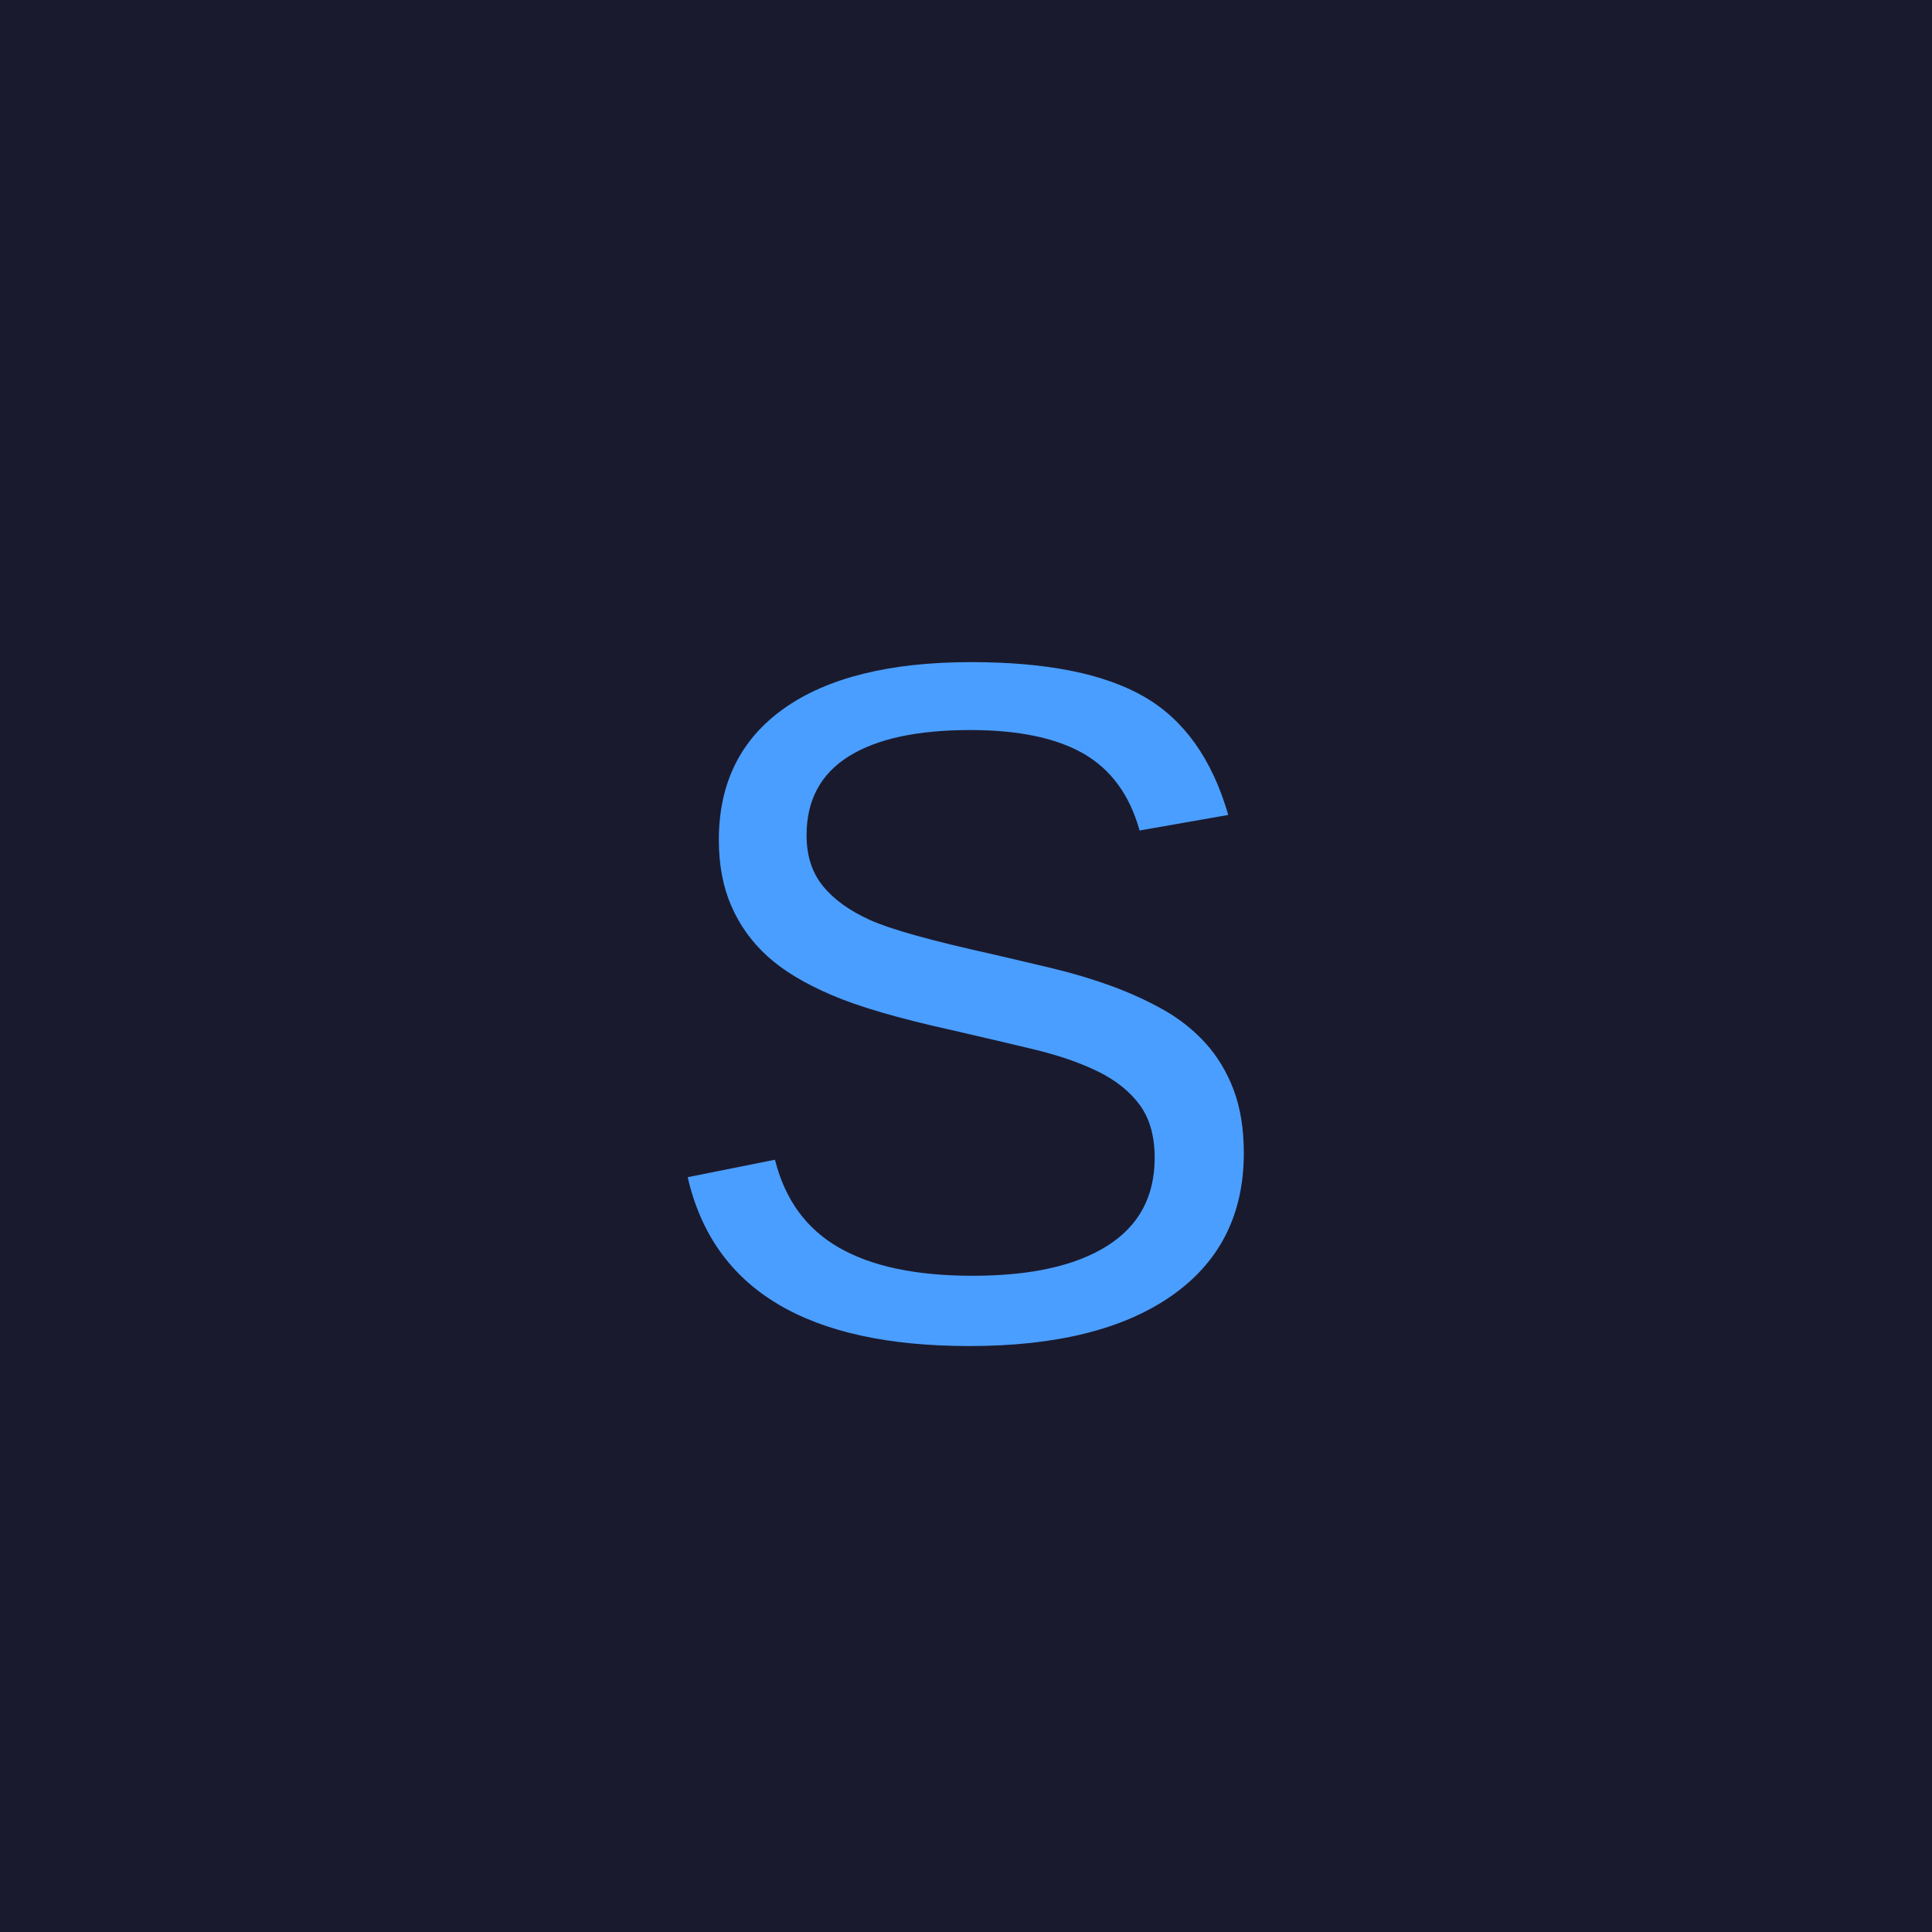
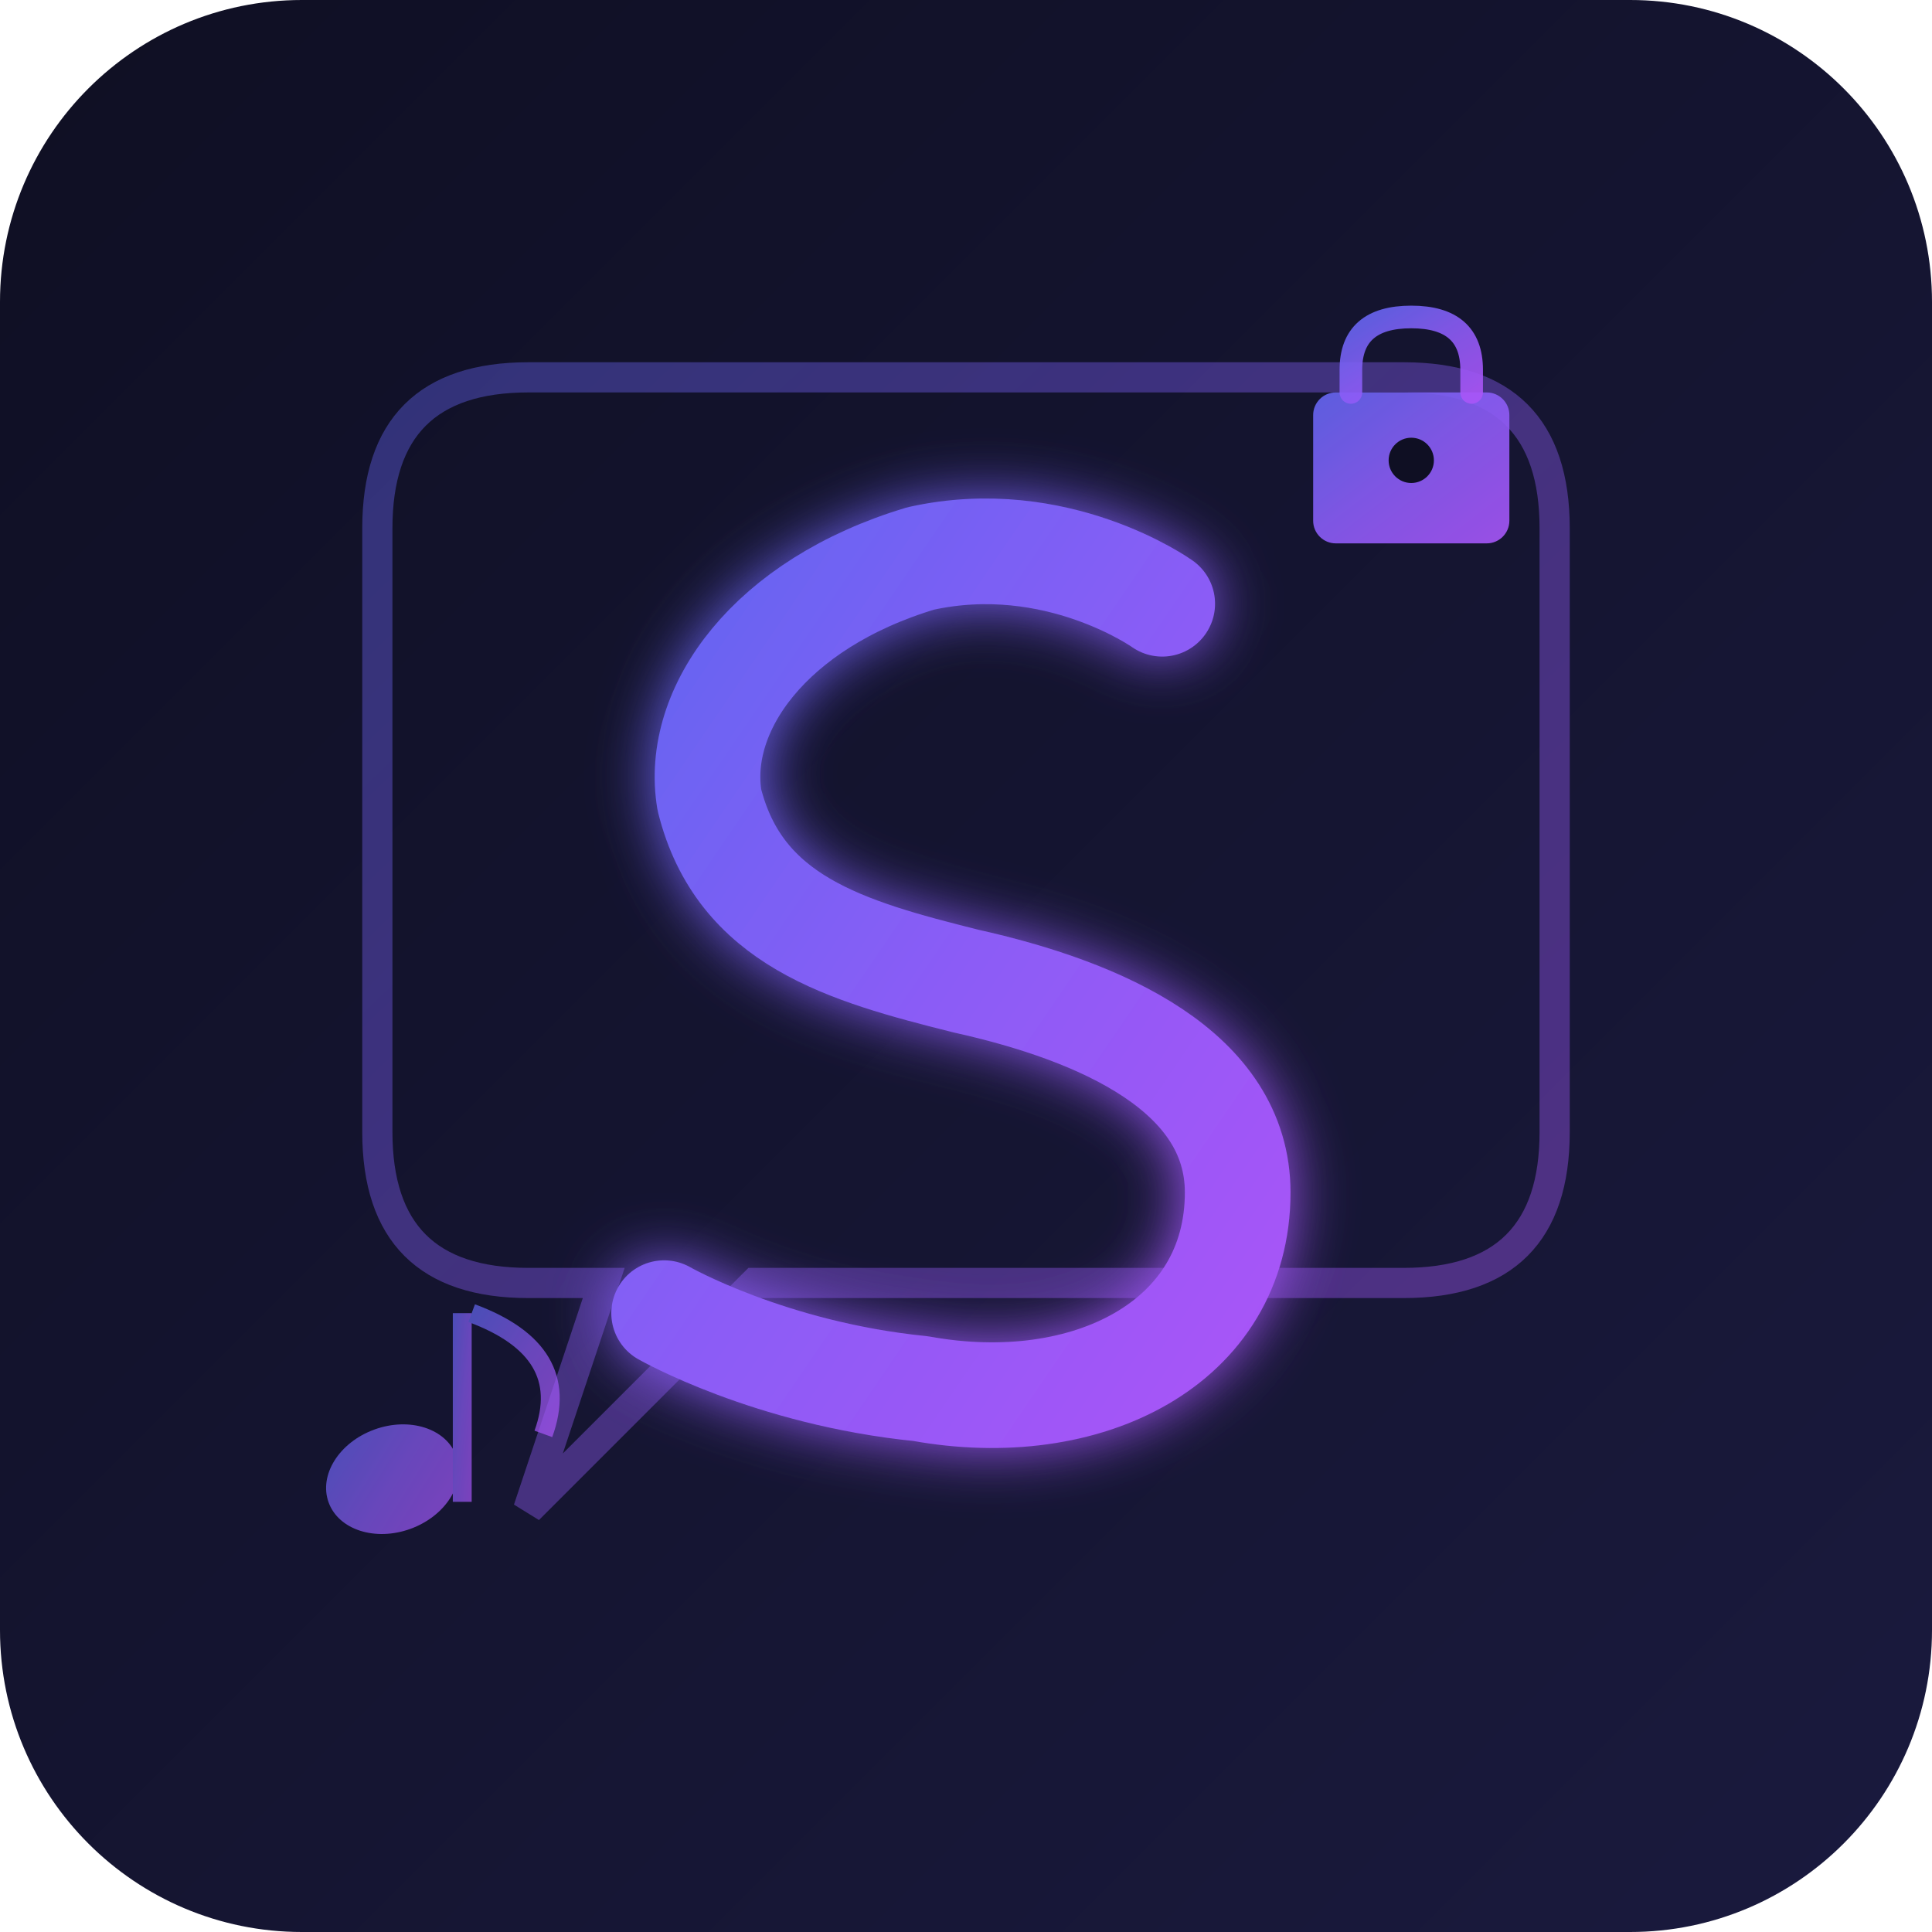
<svg xmlns="http://www.w3.org/2000/svg" width="128" height="128" viewBox="0 0 128 128">
-   <rect width="128" height="128" fill="#1a1a2e" />
-   <text x="50%" y="55%" font-family="Arial, sans-serif" font-size="64" fill="#4a9eff" text-anchor="middle" dominant-baseline="middle">S</text>
+   <defs>
+     <linearGradient id="bgGrad" x1="0%" y1="0%" x2="100%" y2="100%">
+       <stop offset="0%" style="stop-color:#0f0f23" />
+       <stop offset="100%" style="stop-color:#1a1a3e" />
+     </linearGradient>
+     <linearGradient id="accentGrad" x1="0%" y1="0%" x2="100%" y2="100%">
+       <stop offset="0%" style="stop-color:#6366f1" />
+       <stop offset="50%" style="stop-color:#8b5cf6" />
+       <stop offset="100%" style="stop-color:#a855f7" />
+     </linearGradient>
+     <filter id="glow" x="-50%" y="-50%" width="200%" height="200%">
+       <feGaussianBlur stdDeviation="2" result="coloredBlur" />
+       <feMerge>
+         <feMergeNode in="coloredBlur" />
+         <feMergeNode in="SourceGraphic" />
+       </feMerge>
+     </filter>
+   </defs>
+   <rect width="128" height="128" fill="url(#bgGrad)" rx="20" />
+   <path d="M 25 35            Q 25 25, 35 25            L 93 25            Q 103 25, 103 35            L 103 75            Q 103 85, 93 85            L 50 85            L 35 100            L 40 85            L 35 85            Q 25 85, 25 75            Z" fill="none" stroke="url(#accentGrad)" stroke-width="2" opacity="0.4" />
+   <g filter="url(#glow)">
+     <path d="M 77 40              C 77 40, 70 35, 61 37              C 51 40, 46 47, 47 53              C 49 61, 56 63, 64 65              C 73 67, 82 71, 82 79              C 82 89, 72 94, 61 92              C 51 91, 44 87, 44 87" fill="none" stroke="url(#accentGrad)" stroke-width="7" stroke-linecap="round" stroke-linejoin="round" />
+   </g>
+   <g transform="translate(87, 21)">
+     <rect x="0" y="5" width="13" height="10" rx="1.5" fill="url(#accentGrad)" opacity="0.9" />
+     <path d="M 2.5 5 L 2.5 3.5 Q 2.5 0, 6.5 0 Q 10.5 0, 10.5 3.5 L 10.5 5" fill="none" stroke="url(#accentGrad)" stroke-width="1.5" stroke-linecap="round" opacity="0.9" />
+     <circle cx="6.5" cy="9.5" r="1.5" fill="#0f0f23" />
+   </g>
+   <g transform="translate(21, 87)" opacity="0.7">
+     <ellipse cx="5" cy="11" rx="4.5" ry="3.5" fill="url(#accentGrad)" transform="rotate(-20, 5, 11)" />
+     <rect x="9" y="0" width="1.25" height="12.5" fill="url(#accentGrad)" />
+     <path d="M 10.25 0 Q 17 2.5, 15 8" fill="none" stroke="url(#accentGrad)" stroke-width="1.25" />
+   </g>
</svg>
